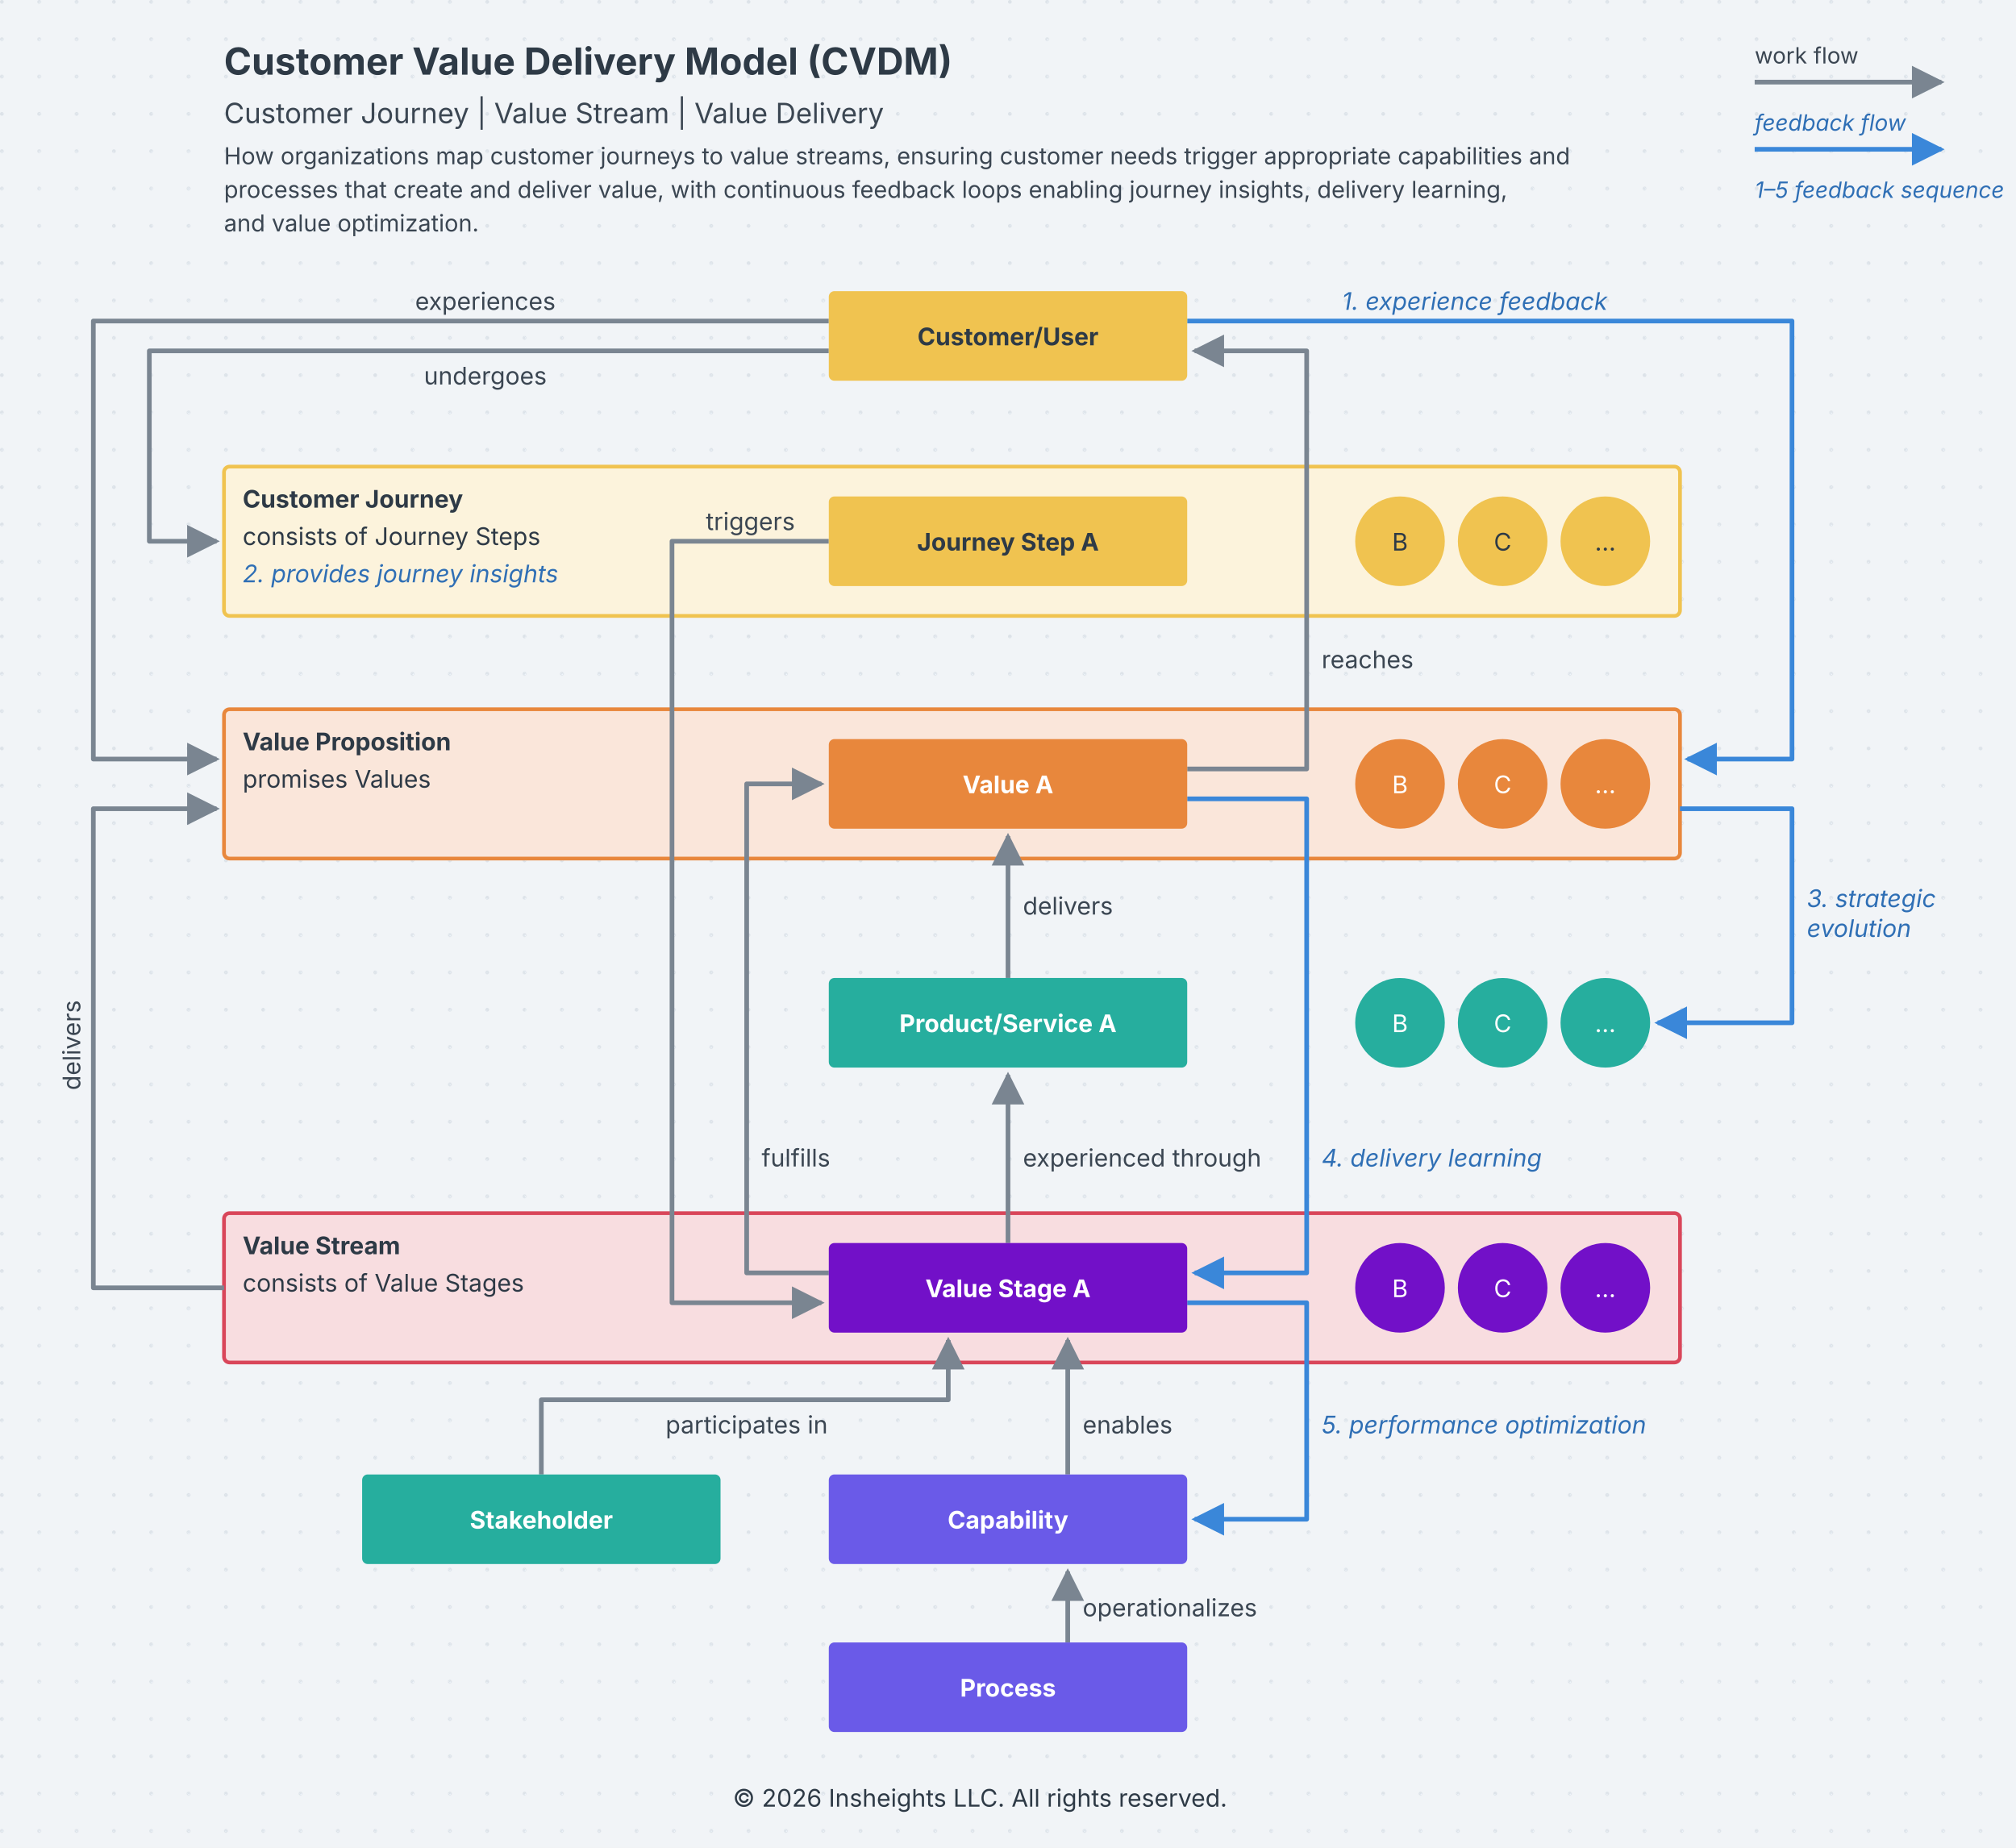
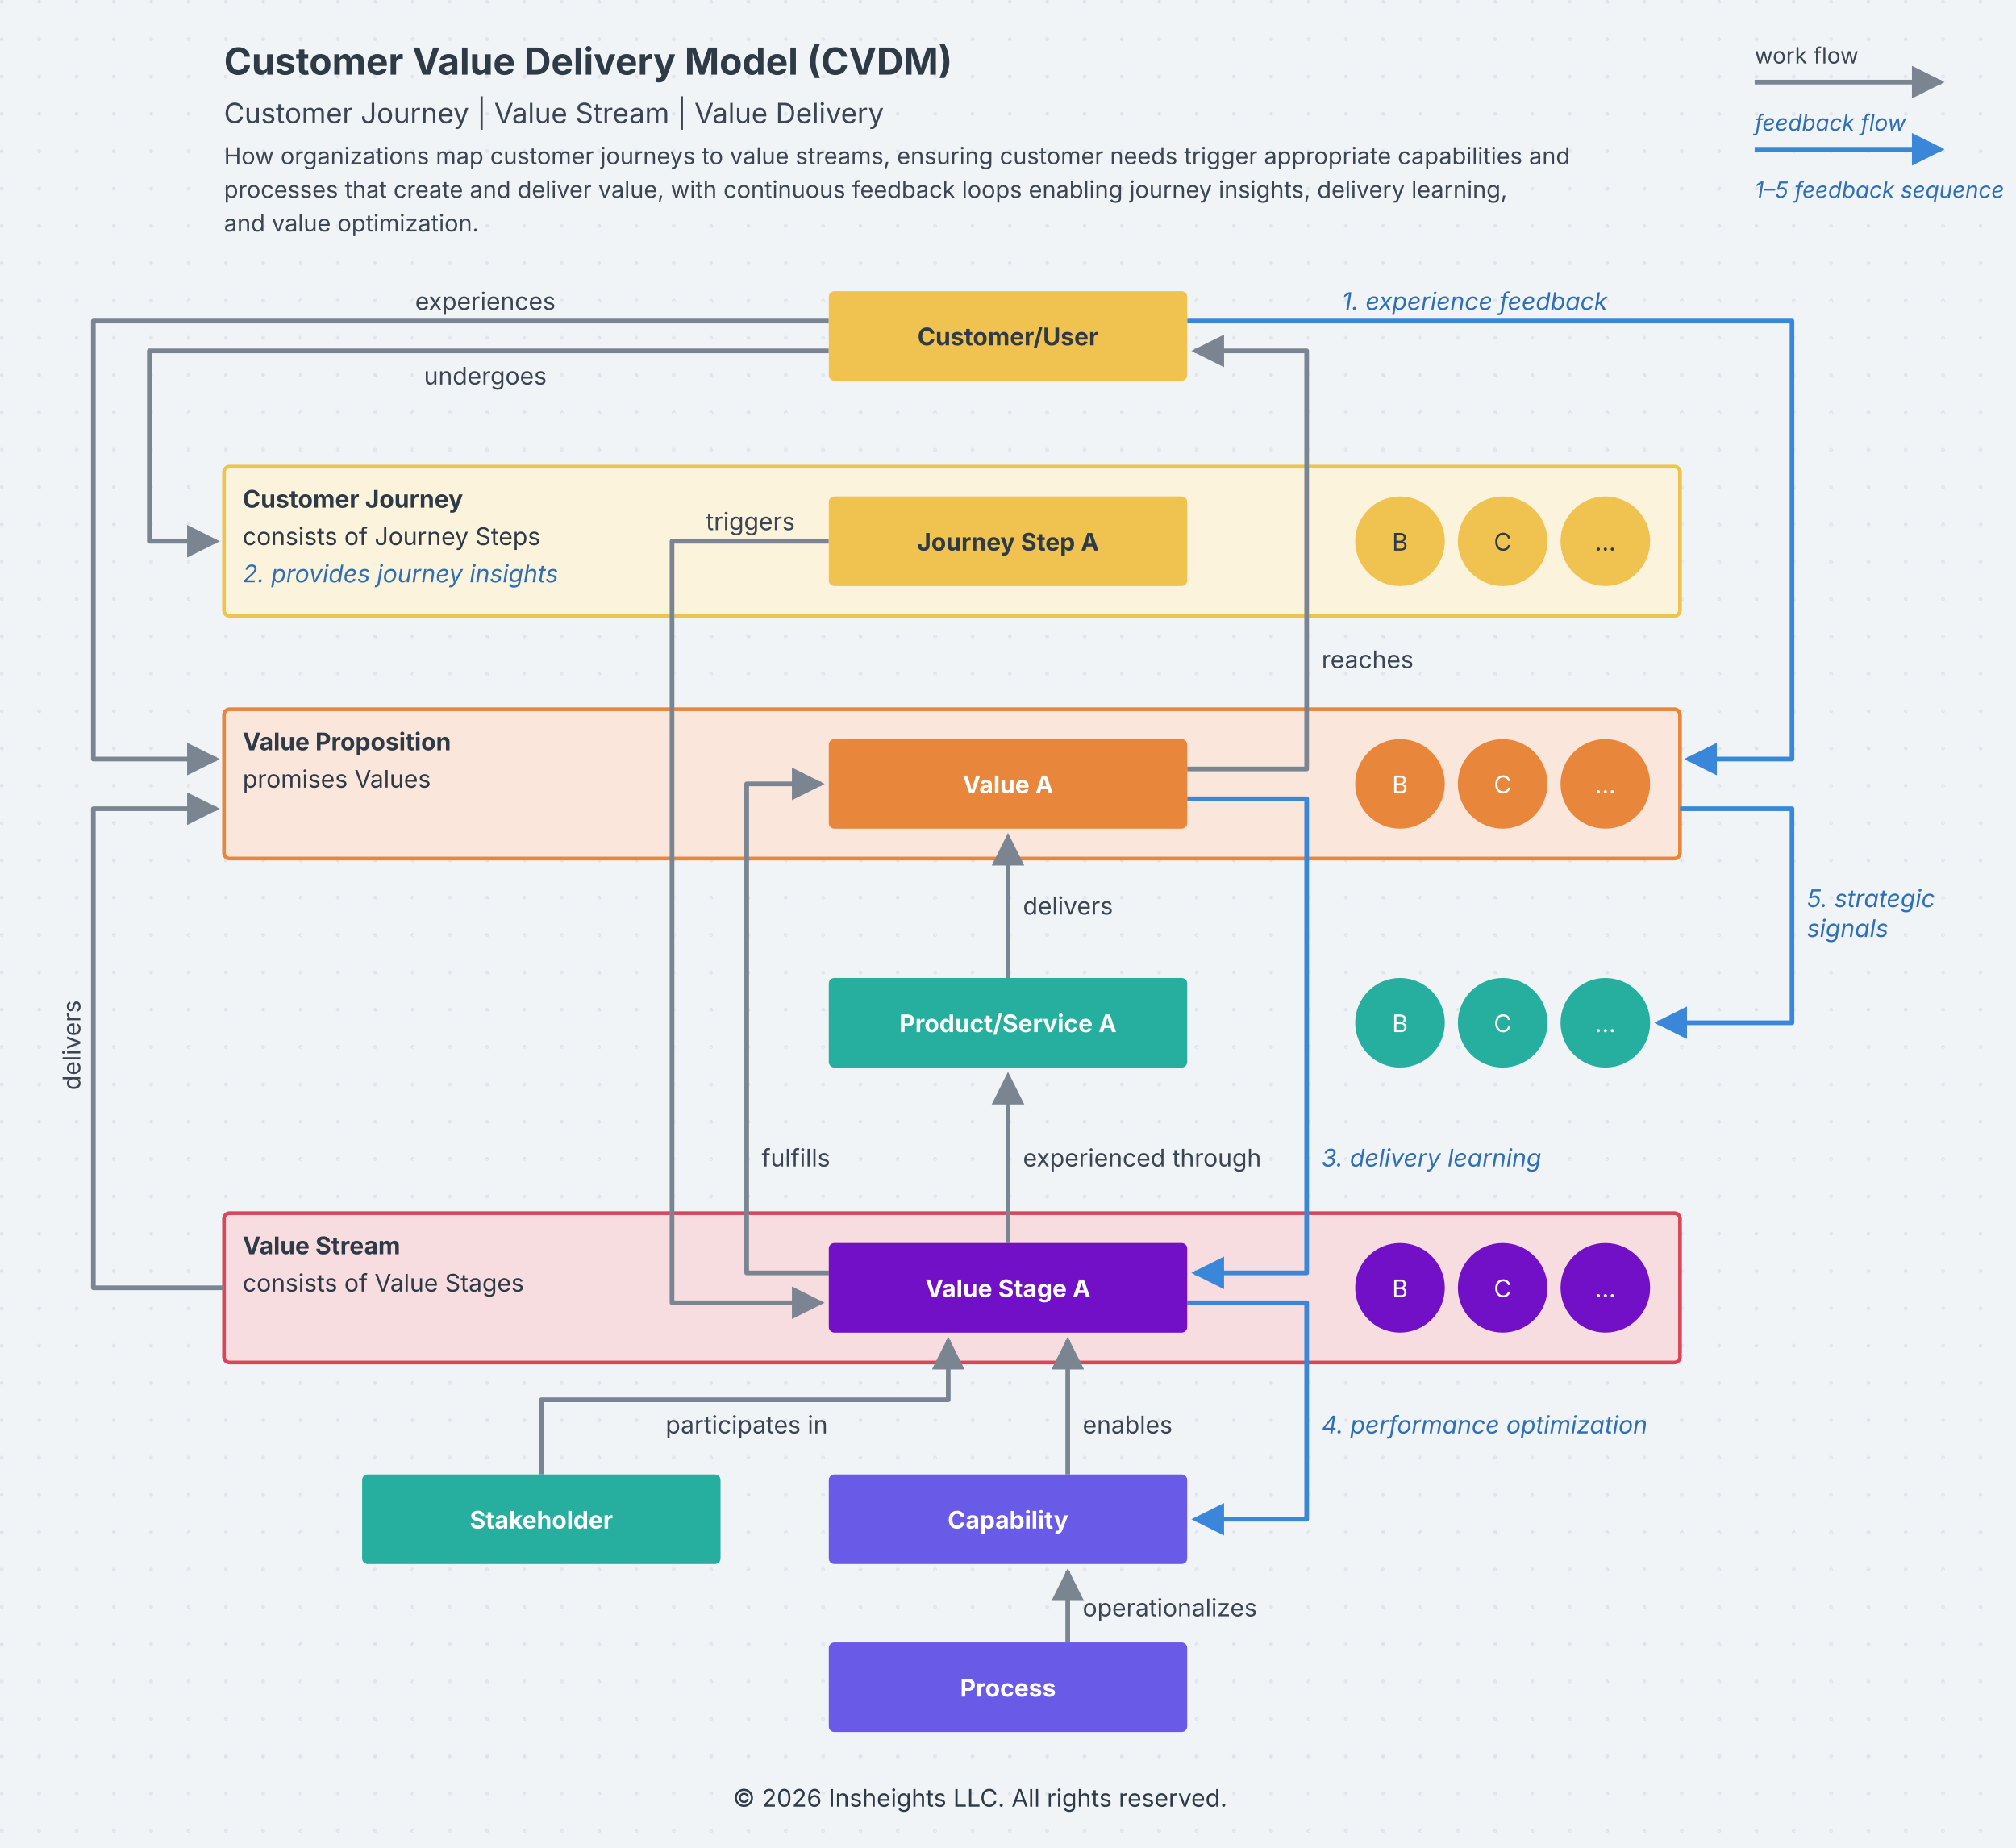
<svg xmlns="http://www.w3.org/2000/svg" width="1080" height="990" viewBox="0 0 1080 990" font-family="Inter, 'Segoe UI', Roboto, Helvetica, Arial, sans-serif">
  <defs>
    <pattern id="dots" width="20" height="20" patternUnits="userSpaceOnUse">
      <circle cx="1" cy="1" r="1" fill="#DCE2E8" />
    </pattern>
    <marker id="ag" viewBox="0 0 10 10" refX="9" refY="5" markerWidth="7" markerHeight="7" orient="auto-start-reverse">
      <path d="M0,0 L10,5 L0,10 z" fill="#7A8591" />
    </marker>
    <marker id="ab" viewBox="0 0 10 10" refX="9" refY="5" markerWidth="7" markerHeight="7" orient="auto-start-reverse">
      <path d="M0,0 L10,5 L0,10 z" fill="#3A87D9" />
    </marker>
    <style>
      .work  { fill: none; stroke: #7A8591; stroke-width: 2.5; stroke-linejoin: round; marker-end: url(#ag); }
      .fb    { fill: none; stroke: #3A87D9; stroke-width: 2.5; stroke-linejoin: round; marker-end: url(#ab); }
      .lbl   { font-size: 13px; fill: #3B4652; }
      .lblf  { font-size: 13px; fill: #2F6FB5; font-style: italic; }
      .h     { font-size: 13px; font-weight: 700; }
      .t     { font-size: 13px; }
      .ti    { font-size: 13px; font-style: italic; }
      .c     { font-size: 13px; font-weight: 700; text-anchor: middle; }
      .ct    { font-size: 13px; text-anchor: middle; }
      .dark  { fill: #2E3A46; }
      .wht   { fill: #FFFFFF; }
    </style>
  </defs>
  <rect width="1080" height="990" fill="#F1F4F7" />
  <rect width="1080" height="990" fill="url(#dots)" />
  <text x="120" y="40" font-size="20" font-weight="700" fill="#2E3A46">Customer Value Delivery Model (CVDM)</text>
  <text x="120" y="66" font-size="15" fill="#3B4652">Customer Journey | Value Stream | Value Delivery</text>
  <text x="120" y="88" font-size="12.5" fill="#3B4652">How organizations map customer journeys to value streams, ensuring customer needs trigger appropriate capabilities and</text>
  <text x="120" y="106" font-size="12.5" fill="#3B4652">processes that create and deliver value, with continuous feedback loops enabling journey insights, delivery learning,</text>
  <text x="120" y="124" font-size="12.5" fill="#3B4652">and value optimization.</text>
  <rect x="120" y="250" width="780" height="80" rx="3" fill="#FCF3DC" stroke="#F0C350" stroke-width="2" />
  <text class="h dark" x="130" y="272">Customer Journey</text>
  <text class="t dark" x="130" y="292">consists of Journey Steps</text>
  <text class="ti" x="130" y="312" fill="#2F6FB5">2. provides journey insights</text>
  <rect x="120" y="380" width="780" height="80" rx="3" fill="#FAE6DA" stroke="#E8873C" stroke-width="2" />
  <text class="h dark" x="130" y="402">Value Proposition</text>
  <text class="t dark" x="130" y="422">promises Values</text>
  <rect x="120" y="650" width="780" height="80" rx="3" fill="#F8DDE0" stroke="#D9465A" stroke-width="2" />
  <text class="h dark" x="130" y="672">Value Stream</text>
  <text class="t dark" x="130" y="692">consists of Value Stages</text>
  <path class="work" d="M444,172 H50 V406.7 H116" />
  <text class="lbl" x="260" y="166" text-anchor="middle">experiences</text>
  <path class="work" d="M444,188 H80 V290 H116" />
  <text class="lbl" x="260" y="206" text-anchor="middle">undergoes</text>
  <path class="work" d="M120,690 H50 V433.3 H116" />
  <text class="lbl" transform="translate(43,560) rotate(-90)" text-anchor="middle">delivers</text>
  <path class="work" d="M444,290 H360 V698 H440" />
  <text class="lbl" x="402" y="284" text-anchor="middle">triggers</text>
  <path class="work" d="M444,682 H400 V420 H440" />
  <text class="lbl" x="408" y="625">fulfills</text>
  <path class="work" d="M540,524 V448" />
  <text class="lbl" x="548" y="490">delivers</text>
  <path class="work" d="M540,666 V576" />
  <text class="lbl" x="548" y="625">experienced through</text>
  <path class="work" d="M636,412 H700 V188 H640" />
  <text class="lbl" x="708" y="358">reaches</text>
  <path class="work" d="M290,790 V750 H508 V718" />
  <text class="lbl" x="400" y="768" text-anchor="middle">participates in</text>
  <path class="work" d="M572,790 V718" />
  <text class="lbl" x="580" y="768">enables</text>
  <path class="work" d="M572,880 V842" />
  <text class="lbl" x="580" y="866">operationalizes</text>
  <path class="fb" d="M636,172 H960 V406.7 H904" />
  <text class="lblf" x="790" y="166" text-anchor="middle">1. experience feedback</text>
  <path class="fb" d="M900,433.3 H960 V548 H888" />
-   <text class="lblf" x="968" y="486">3. strategic</text>
-   <text class="lblf" x="968" y="502">evolution</text>
+   <text class="lblf" x="968" y="486">5. strategic</text>
+   <text class="lblf" x="968" y="502">signals</text>
  <path class="fb" d="M636,428 H700 V682 H640" />
-   <text class="lblf" x="708" y="625">4. delivery learning</text>
+   <text class="lblf" x="708" y="625">3. delivery learning</text>
  <path class="fb" d="M636,698 H700 V814 H640" />
-   <text class="lblf" x="708" y="768">5. performance optimization</text>
+   <text class="lblf" x="708" y="768">4. performance optimization</text>
  <rect x="444" y="156" width="192" height="48" rx="3" fill="#F0C350" />
  <text class="c dark" x="540" y="185">Customer/User</text>
  <rect x="444" y="266" width="192" height="48" rx="3" fill="#F0C350" />
  <text class="c dark" x="540" y="295">Journey Step A</text>
  <circle cx="750" cy="290" r="24" fill="#F0C350" />
  <text class="ct dark" x="750" y="295">B</text>
  <circle cx="805" cy="290" r="24" fill="#F0C350" />
  <text class="ct dark" x="805" y="295">C</text>
  <circle cx="860" cy="290" r="24" fill="#F0C350" />
  <text class="ct dark" x="860" y="295">…</text>
  <rect x="444" y="396" width="192" height="48" rx="3" fill="#E8873C" />
  <text class="c wht" x="540" y="425">Value A</text>
  <circle cx="750" cy="420" r="24" fill="#E8873C" />
  <text class="ct wht" x="750" y="425">B</text>
  <circle cx="805" cy="420" r="24" fill="#E8873C" />
  <text class="ct wht" x="805" y="425">C</text>
  <circle cx="860" cy="420" r="24" fill="#E8873C" />
  <text class="ct wht" x="860" y="425">…</text>
  <rect x="444" y="524" width="192" height="48" rx="3" fill="#26AE9E" />
  <text class="c wht" x="540" y="553">Product/Service A</text>
  <circle cx="750" cy="548" r="24" fill="#26AE9E" />
  <text class="ct wht" x="750" y="553">B</text>
  <circle cx="805" cy="548" r="24" fill="#26AE9E" />
  <text class="ct wht" x="805" y="553">C</text>
  <circle cx="860" cy="548" r="24" fill="#26AE9E" />
  <text class="ct wht" x="860" y="553">…</text>
  <rect x="444" y="666" width="192" height="48" rx="3" fill="#7210C8" />
  <text class="c wht" x="540" y="695">Value Stage A</text>
  <circle cx="750" cy="690" r="24" fill="#7210C8" />
  <text class="ct wht" x="750" y="695">B</text>
  <circle cx="805" cy="690" r="24" fill="#7210C8" />
  <text class="ct wht" x="805" y="695">C</text>
  <circle cx="860" cy="690" r="24" fill="#7210C8" />
  <text class="ct wht" x="860" y="695">…</text>
  <rect x="194" y="790" width="192" height="48" rx="3" fill="#26AE9E" />
  <text class="c wht" x="290" y="819">Stakeholder</text>
  <rect x="444" y="790" width="192" height="48" rx="3" fill="#6A5AE8" />
  <text class="c wht" x="540" y="819">Capability</text>
  <rect x="444" y="880" width="192" height="48" rx="3" fill="#6A5AE8" />
  <text class="c wht" x="540" y="909">Process</text>
  <text x="940" y="34" font-size="12" fill="#3B4652">work flow</text>
  <path class="work" d="M940,44 H1040" />
  <text x="940" y="70" font-size="12" fill="#2F6FB5" font-style="italic">feedback flow</text>
  <path class="fb" d="M940,80 H1040" />
  <text x="940" y="106" font-size="12" fill="#2F6FB5" font-style="italic">1–5 feedback sequence</text>
  <text x="525" y="968" font-size="13" fill="#2E3A46" text-anchor="middle">© 2026 Insheights LLC. All rights reserved.</text>
</svg>
